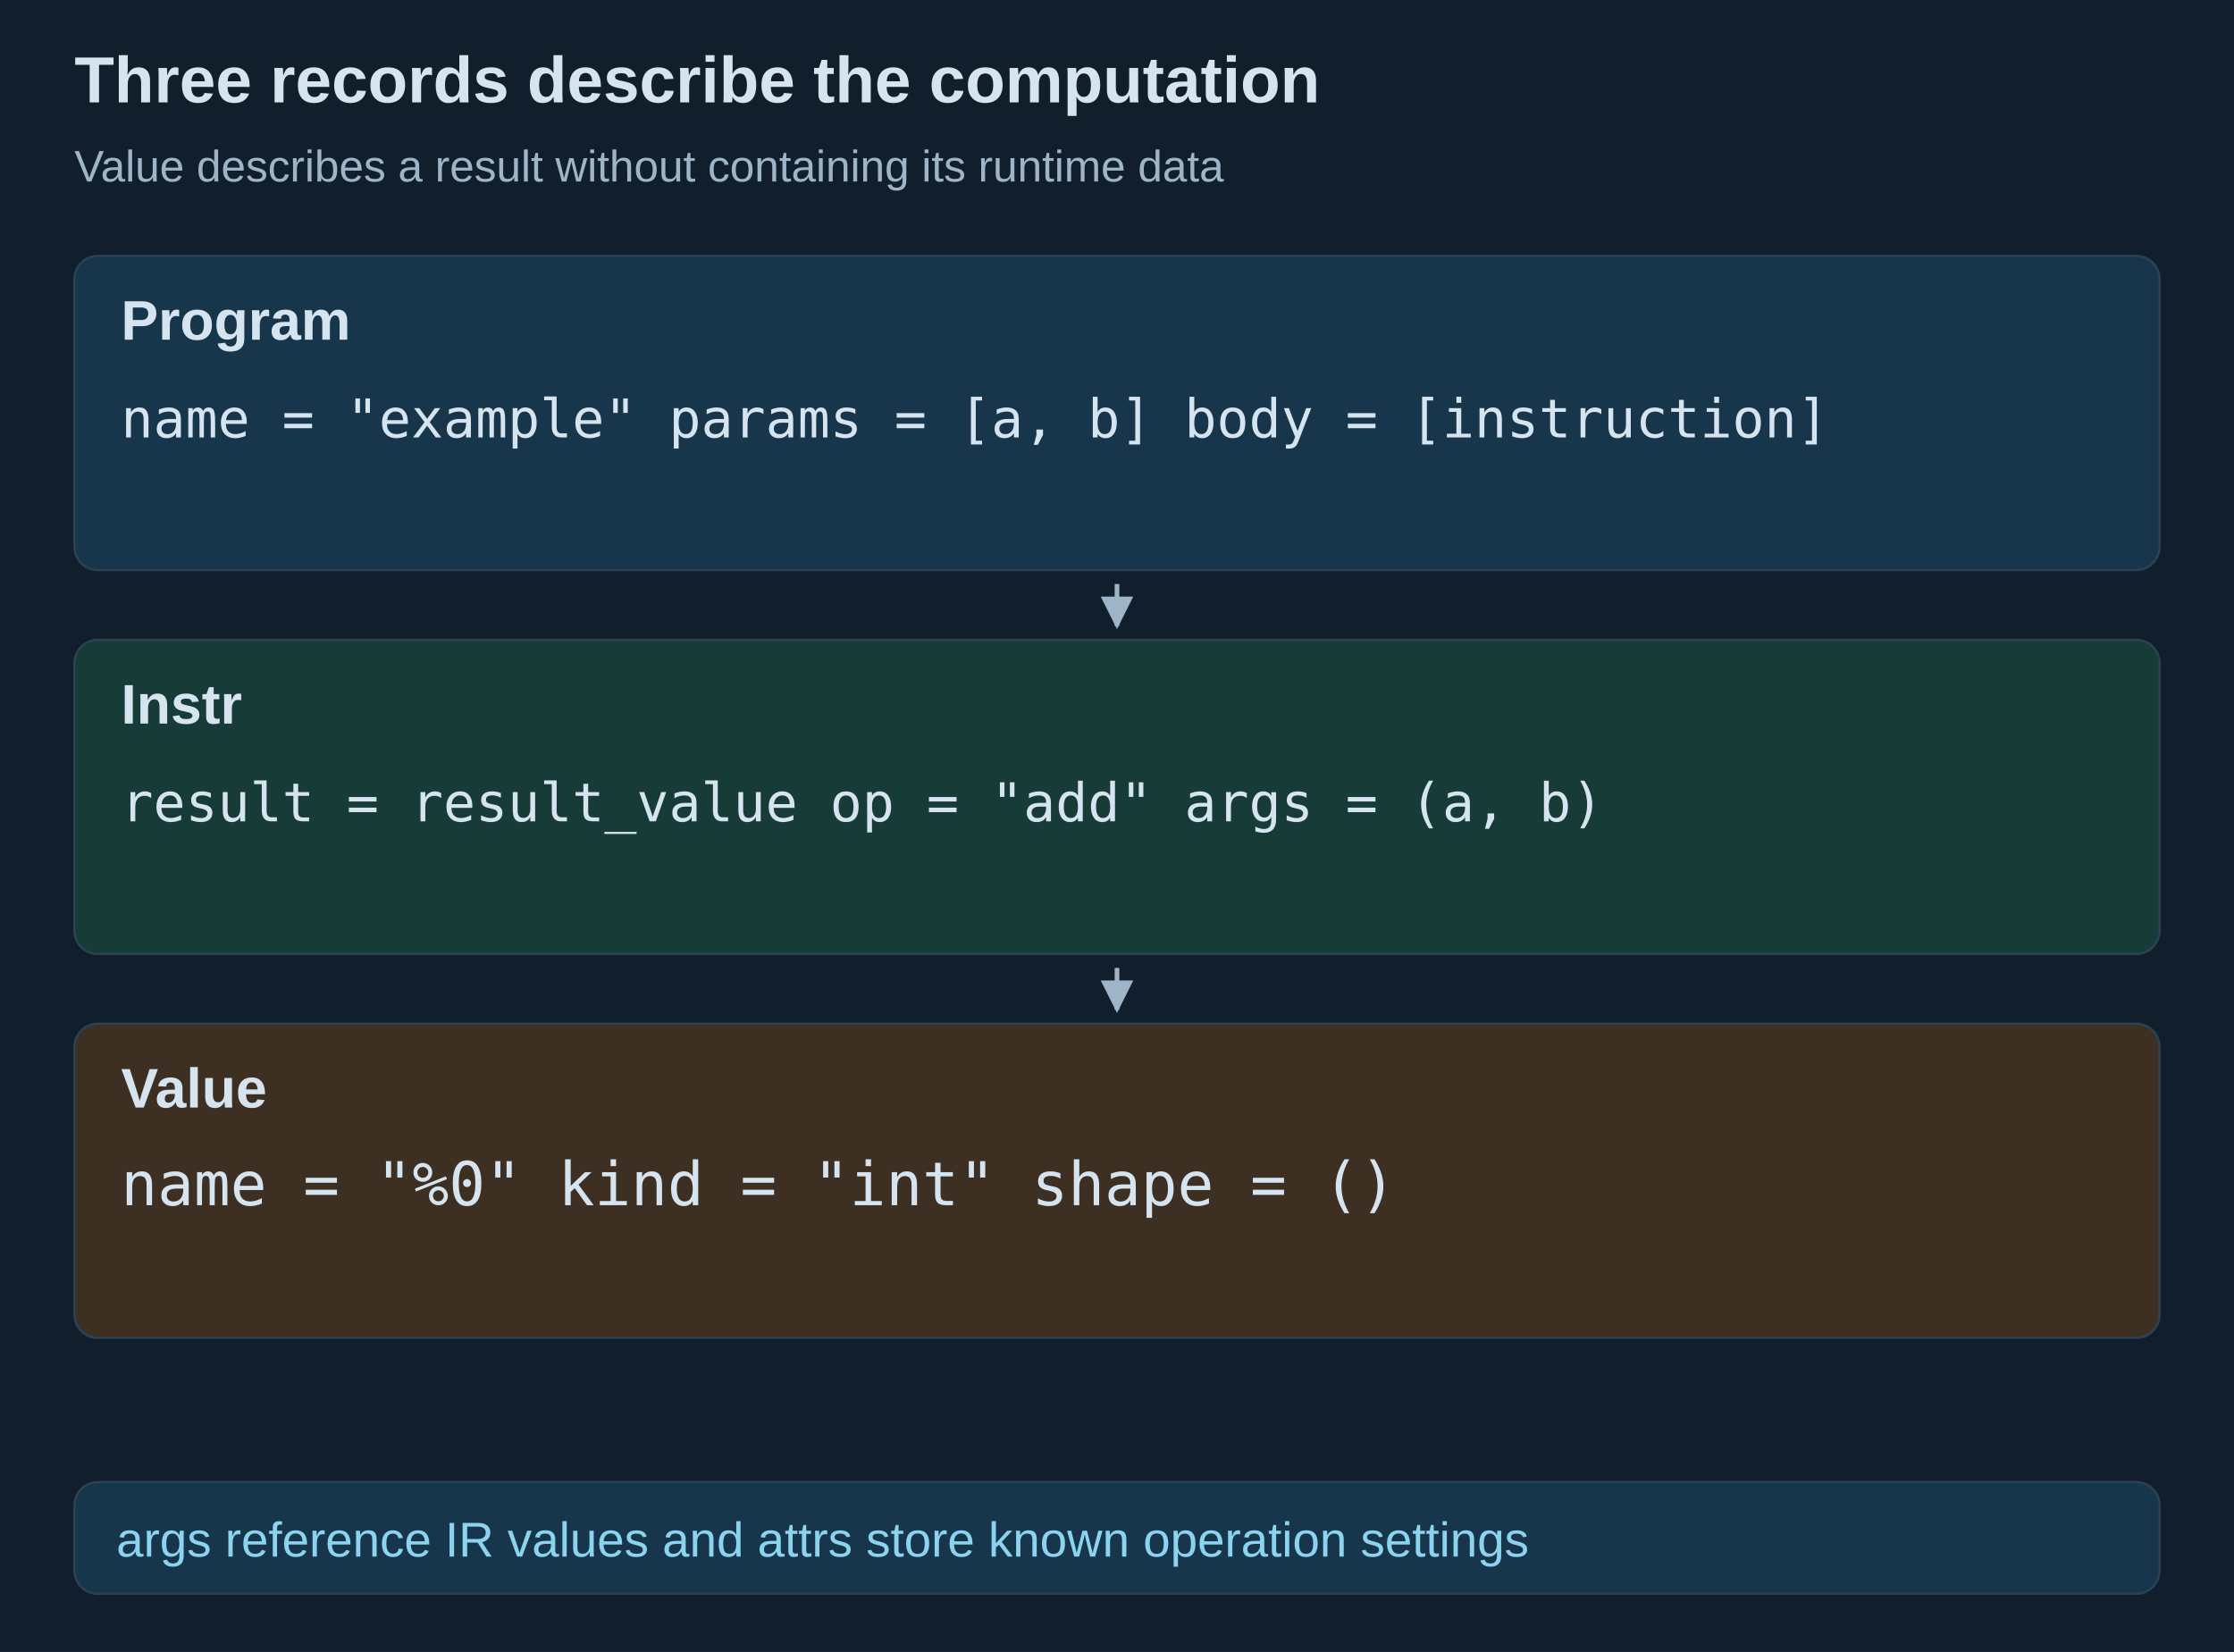
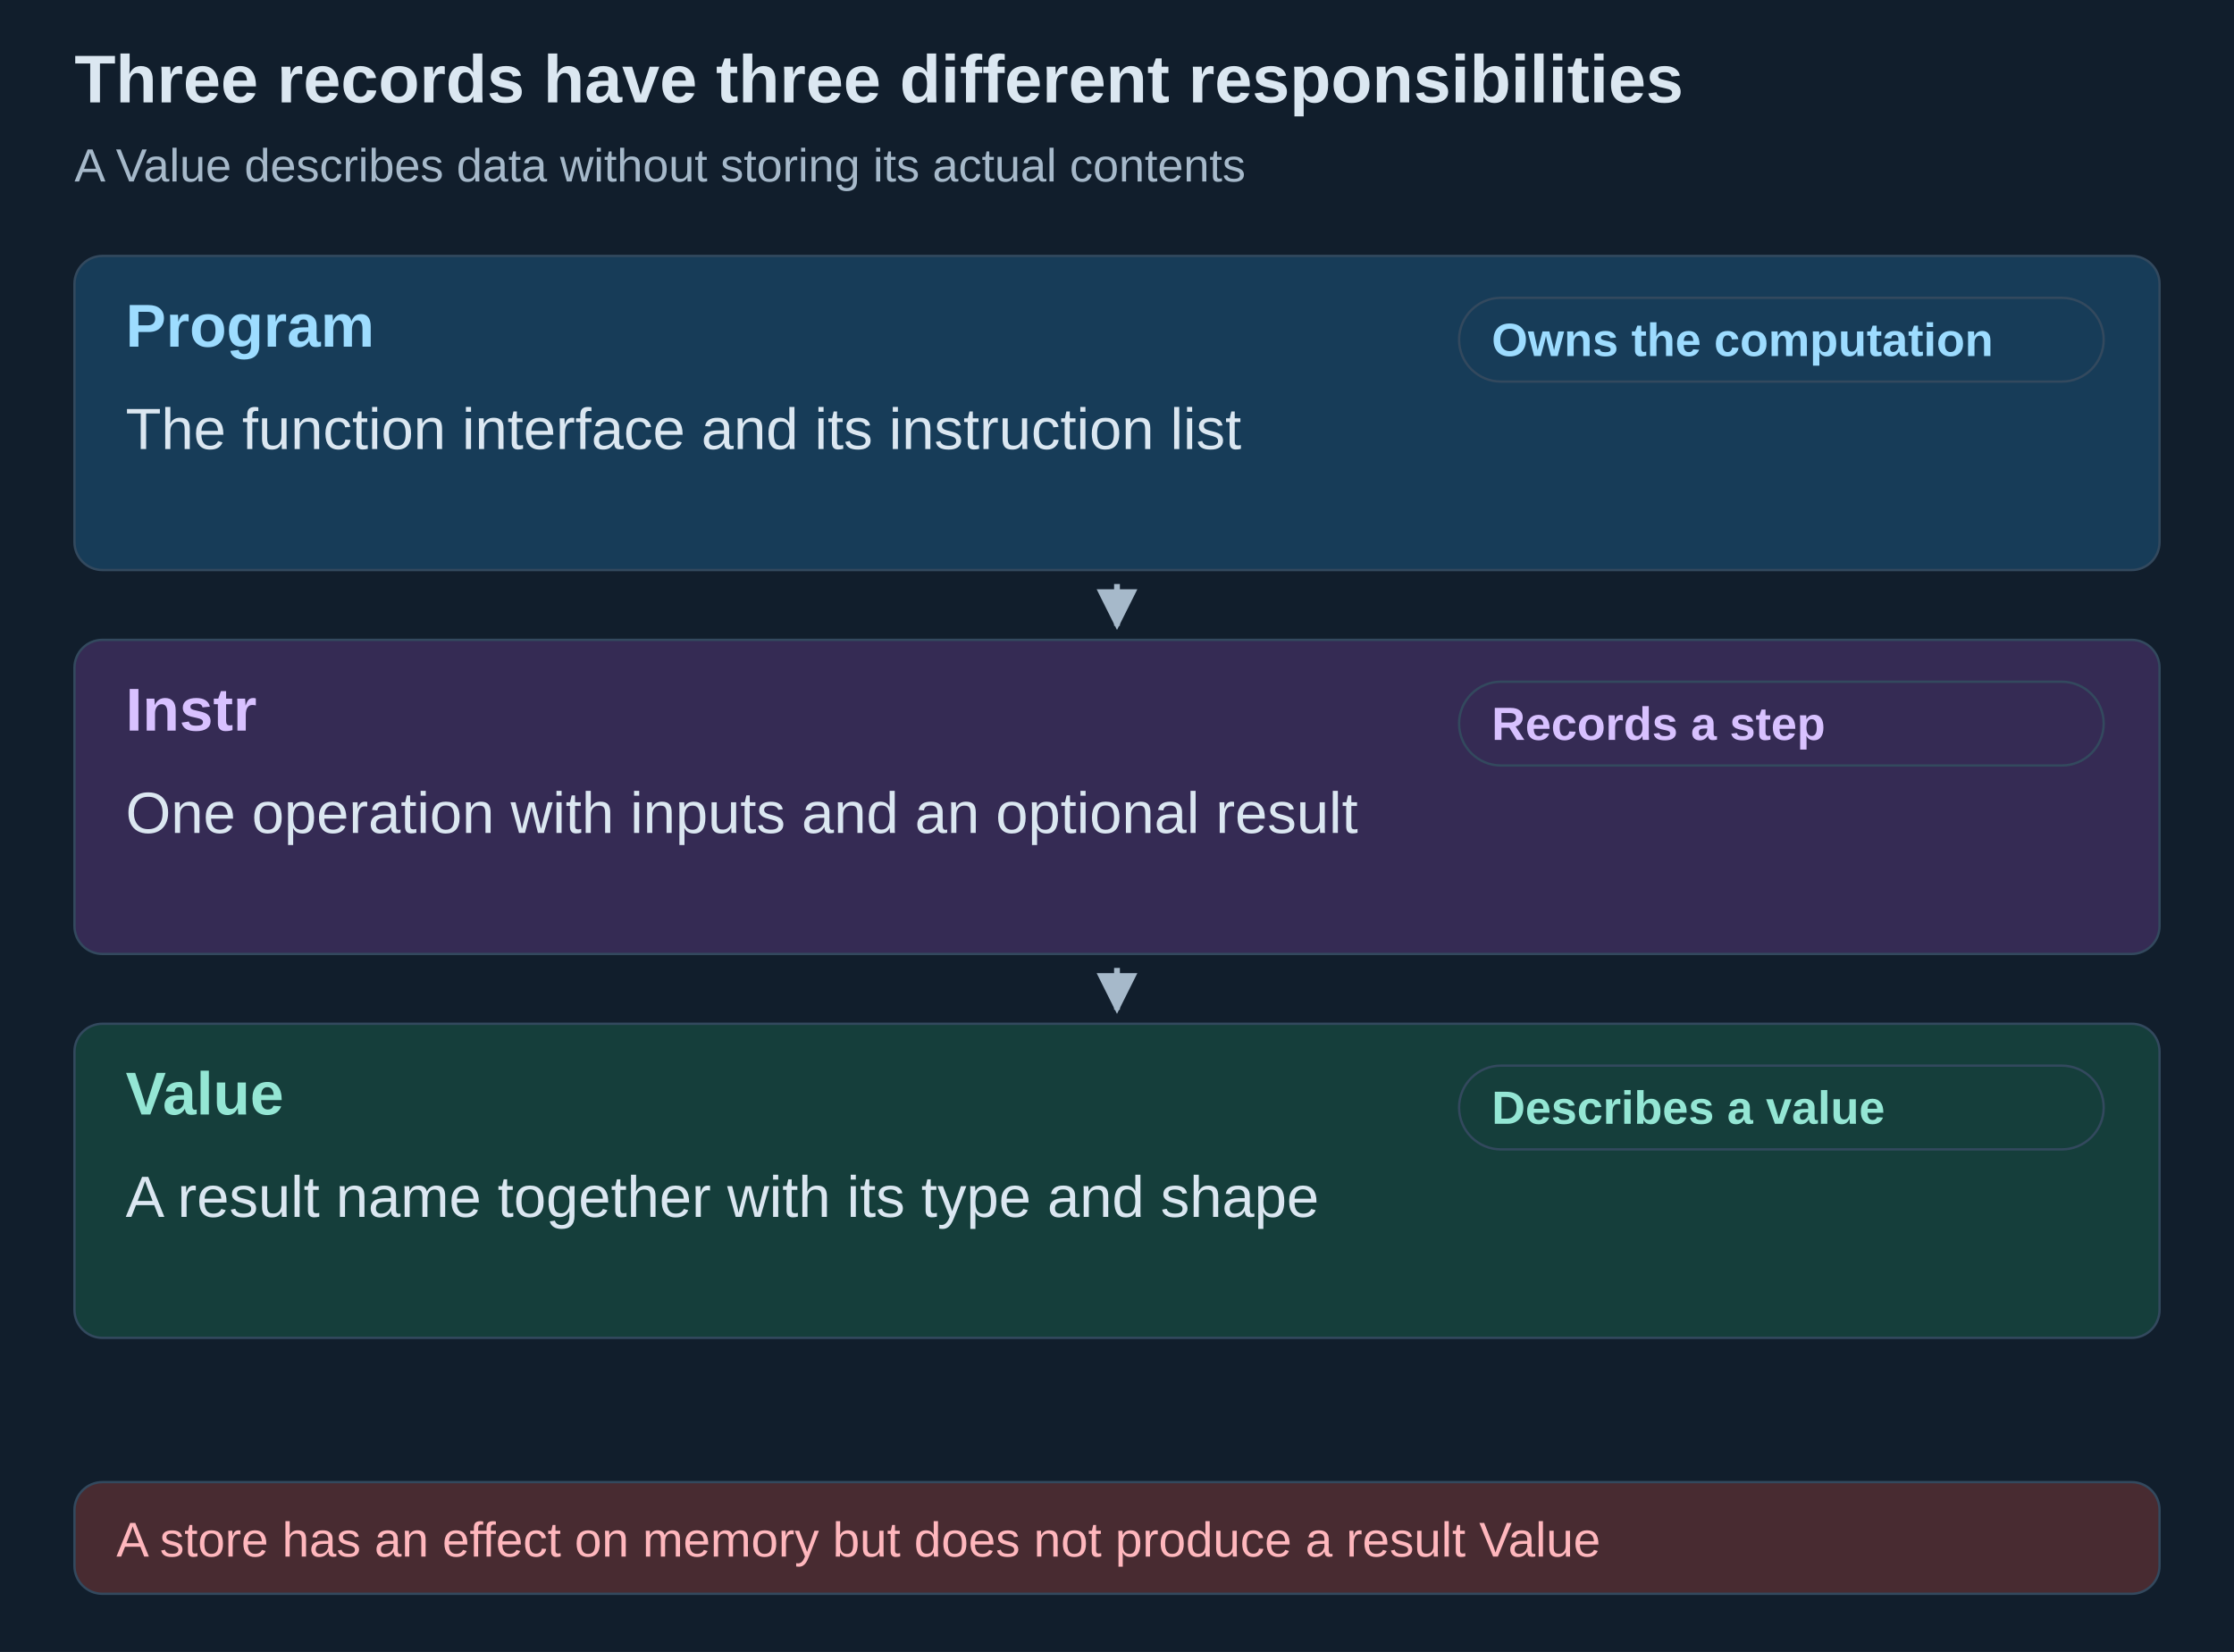
<svg xmlns="http://www.w3.org/2000/svg" width="960" height="710" viewBox="0 0 960 710" role="img" aria-labelledby="title desc">
  <defs>
    <marker id="arrow" viewBox="0 0 10 10" refX="9" refY="5" markerWidth="7" markerHeight="7" orient="auto-start-reverse">
-       <path d="M0 0L10 5L0 10Z" fill="#9eb4c7" />
+       <path d="M0 0L10 5L0 10Z" fill="#a6b9ca" />
    </marker>
  </defs>
-   <style>text{font-family:Arial,Helvetica,sans-serif;fill:#d6e4ef}.code{font-family:Consolas,"DejaVu Sans Mono",monospace}</style>
+   <style>text{font-family:Arial,Helvetica,sans-serif}.code{font-family:Consolas,"DejaVu Sans Mono",monospace}</style>
  <rect width="960" height="710" fill="#111e2c" />
-   <text x="32" y="44" font-size="28" style="fill:#d6e4ef" font-weight="700">Three records describe the computation</text>
-   <text x="32" y="78" font-size="19" style="fill:#9eb4c7">Value describes a result without containing its runtime data</text>
-   <rect x="32" y="110" width="896" height="135" rx="10" fill="#17364b" stroke="#2b4154" />
-   <text x="52" y="146" font-size="24" style="fill:#d6e4ef" font-weight="700">Program</text>
-   <text x="52" y="188" font-size="23" style="fill:#d6e4ef" class="code">name = "example"    params = [a, b]    body = [instruction]</text>
-   <path d="M480 251L480 269" fill="none" stroke="#9eb4c7" stroke-width="2" marker-end="url(#arrow)" />
-   <rect x="32" y="275" width="896" height="135" rx="10" fill="#173b37" stroke="#2b4154" />
-   <text x="52" y="311" font-size="24" style="fill:#d6e4ef" font-weight="700">Instr</text>
-   <text x="52" y="353" font-size="23" style="fill:#d6e4ef" class="code">result = result_value    op = "add"    args = (a, b)</text>
-   <path d="M480 416L480 434" fill="none" stroke="#9eb4c7" stroke-width="2" marker-end="url(#arrow)" />
-   <rect x="32" y="440" width="896" height="135" rx="10" fill="#3d3023" stroke="#2b4154" />
-   <text x="52" y="476" font-size="24" style="fill:#d6e4ef" font-weight="700">Value</text>
-   <text x="52" y="518" font-size="26" style="fill:#d6e4ef" class="code">name = "%0"    kind = "int"    shape = ()</text>
-   <rect x="32" y="637" width="896" height="48" rx="10" fill="#17364b" stroke="#2b4154" />
-   <text x="50" y="669" font-size="21" style="fill:#8bd3ee">args reference IR values and attrs store known operation settings</text>
+   <text x="32" y="44" font-size="29" fill="#dbe7f1" font-weight="700">Three records have three different responsibilities</text>
+   <text x="32" y="78" font-size="20" fill="#a6b9ca">A Value describes data without storing its actual contents</text>
+   <rect x="32" y="110" width="896" height="135" rx="12" fill="#173c58" stroke="#33495e" />
+   <text x="54" y="149" font-size="26" fill="#9ddcff" font-weight="700">Program</text>
+   <text x="54" y="193" font-size="25" fill="#dbe7f1">The function interface and its instruction list</text>
+   <rect x="627" y="128" width="277" height="36" rx="18" fill="#173c58" stroke="#33495e" />
+   <text x="641" y="153" font-size="20" fill="#9ddcff" font-weight="700">Owns the computation</text>
+   <rect x="32" y="275" width="896" height="135" rx="12" fill="#352b54" stroke="#33495e" />
+   <text x="54" y="314" font-size="26" fill="#d8c1ff" font-weight="700">Instr</text>
+   <text x="54" y="358" font-size="25" fill="#dbe7f1">One operation with inputs and an optional result</text>
+   <rect x="627" y="293" width="277" height="36" rx="18" fill="#352b54" stroke="#33495e" />
+   <text x="641" y="318" font-size="20" fill="#d8c1ff" font-weight="700">Records a step</text>
+   <rect x="32" y="440" width="896" height="135" rx="12" fill="#153e3b" stroke="#33495e" />
+   <text x="54" y="479" font-size="26" fill="#94e6d4" font-weight="700">Value</text>
+   <text x="54" y="523" font-size="25" fill="#dbe7f1">A result name together with its type and shape</text>
+   <rect x="627" y="458" width="277" height="36" rx="18" fill="#153e3b" stroke="#33495e" />
+   <text x="641" y="483" font-size="20" fill="#94e6d4" font-weight="700">Describes a value</text>
+   <path d="M480 251L480 269" stroke="#a6b9ca" stroke-width="2.5" fill="none" marker-end="url(#arrow)" />
+   <path d="M480 416L480 434" stroke="#a6b9ca" stroke-width="2.5" fill="none" marker-end="url(#arrow)" />
+   <rect x="32" y="637" width="896" height="48" rx="12" fill="#482b31" stroke="#33495e" />
+   <text x="50" y="669" font-size="21" fill="#ffb7bd">A store has an effect on memory but does not produce a result Value</text>
</svg>
